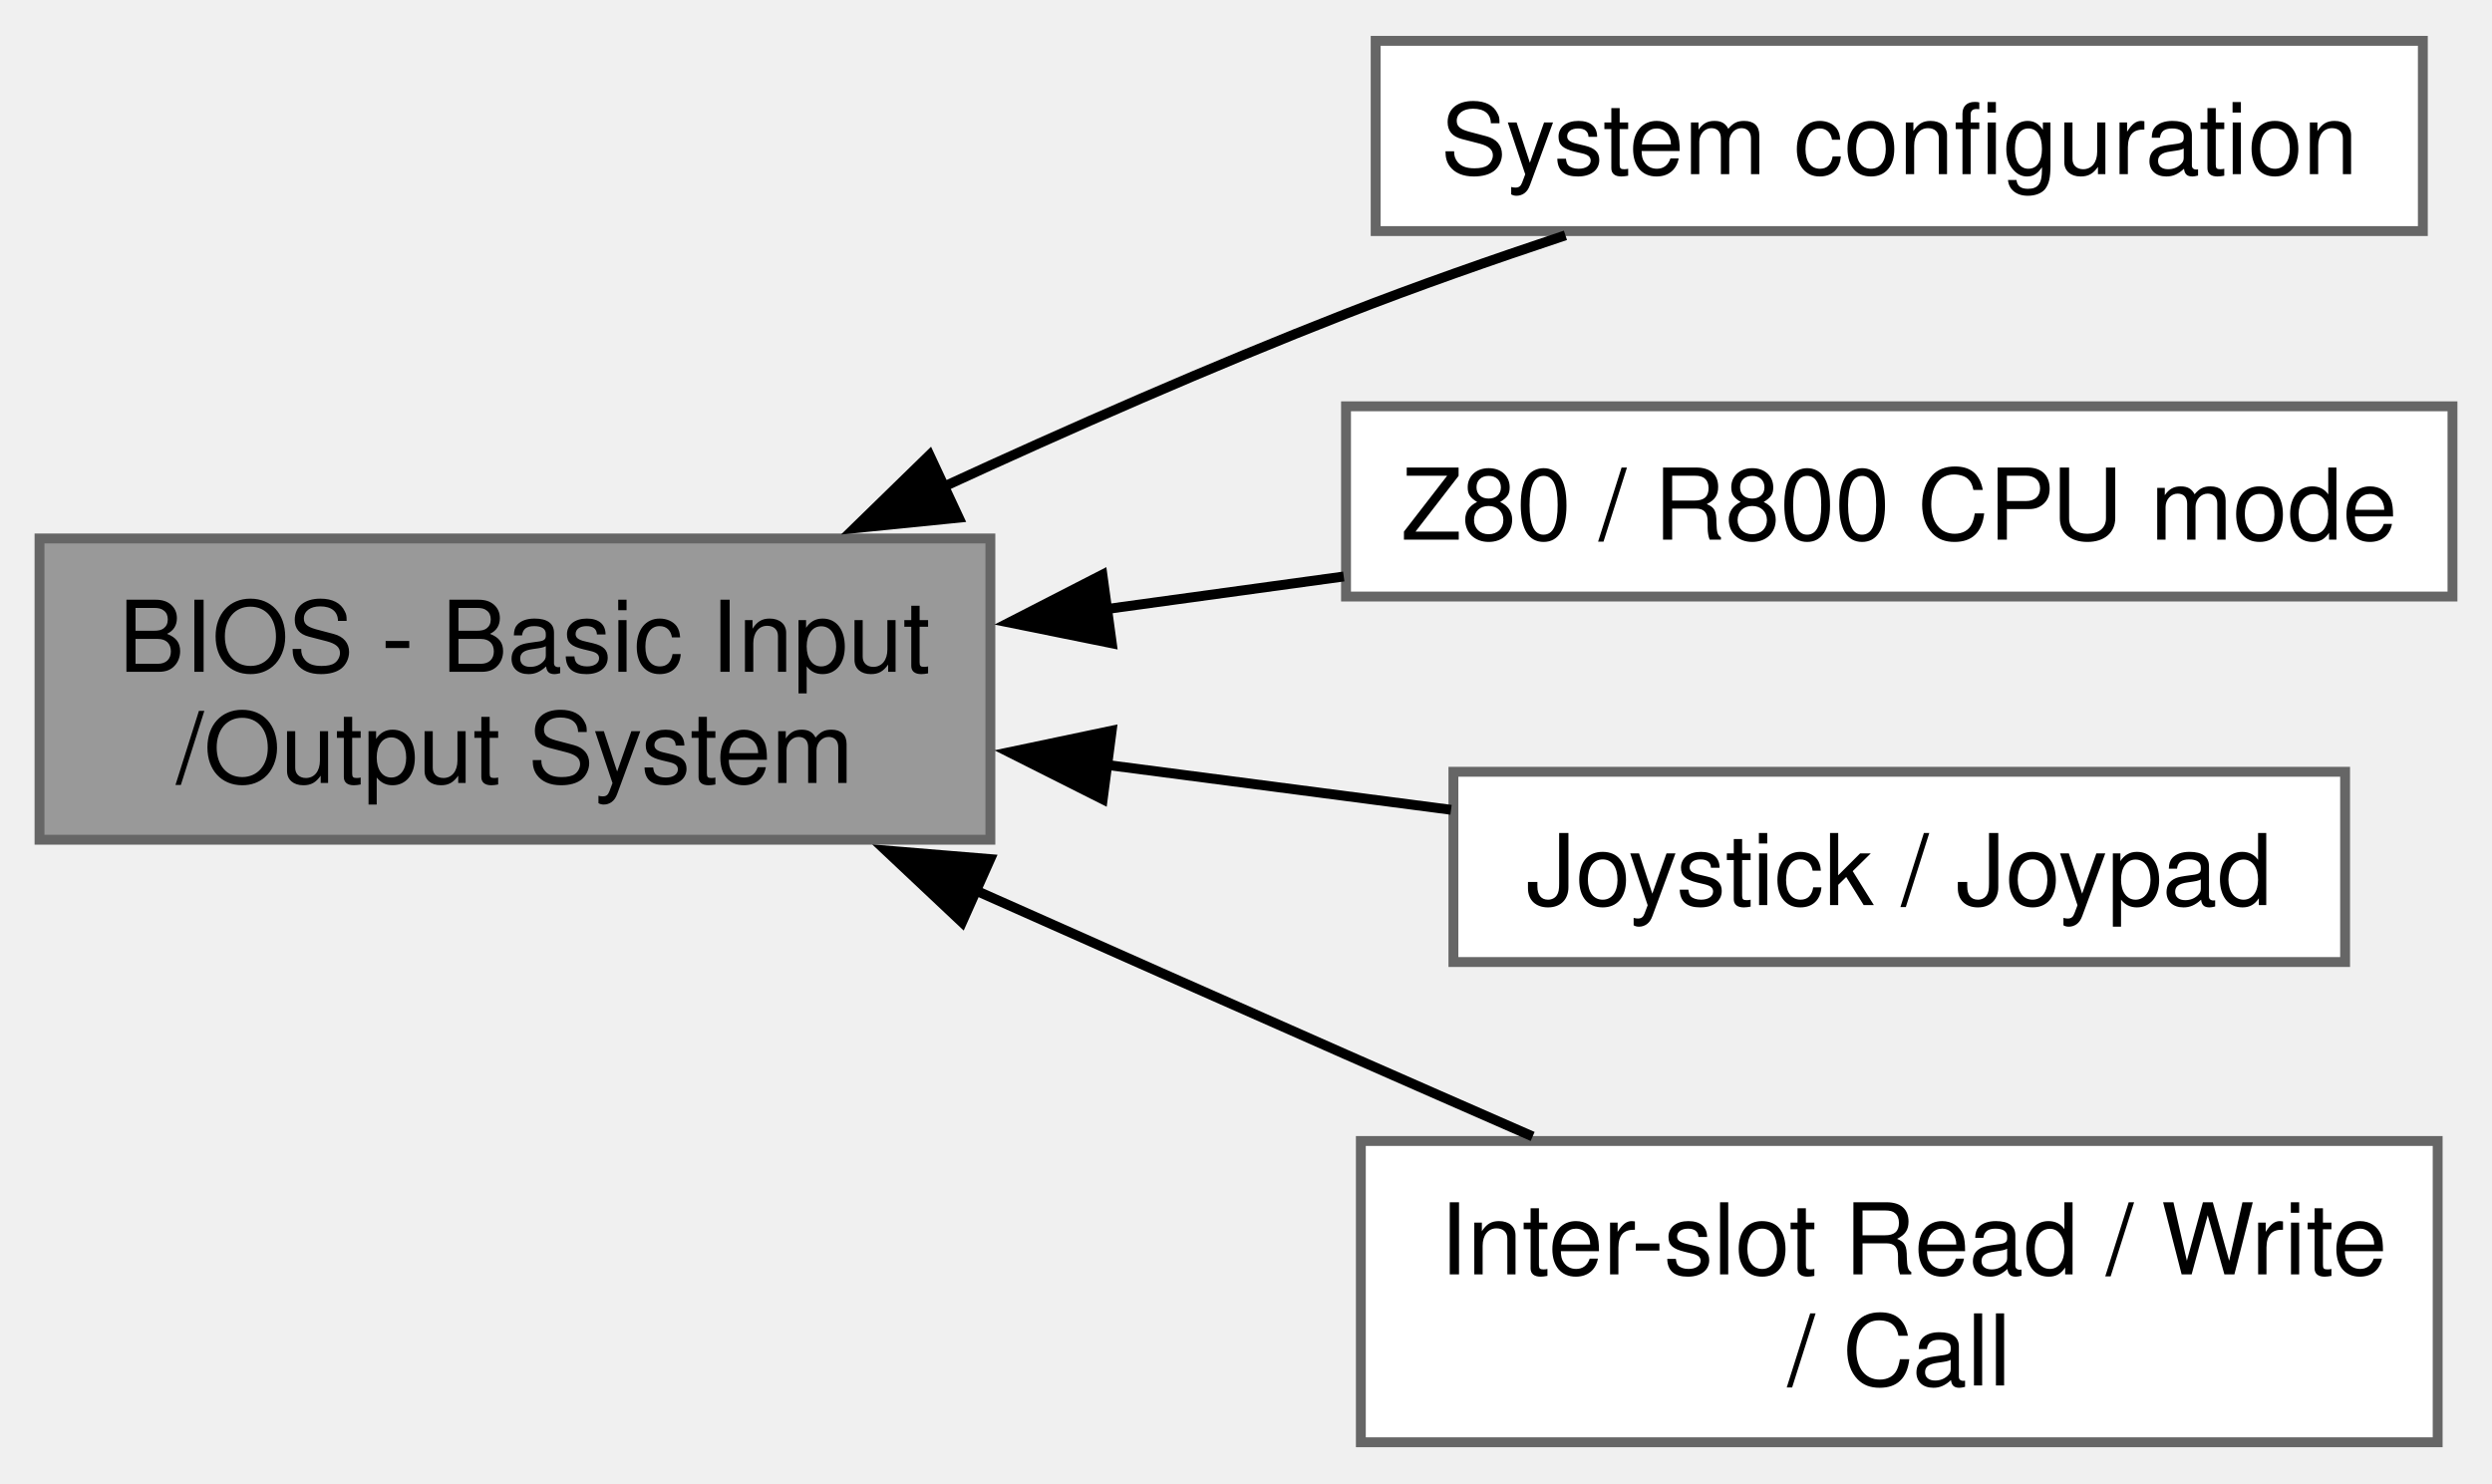
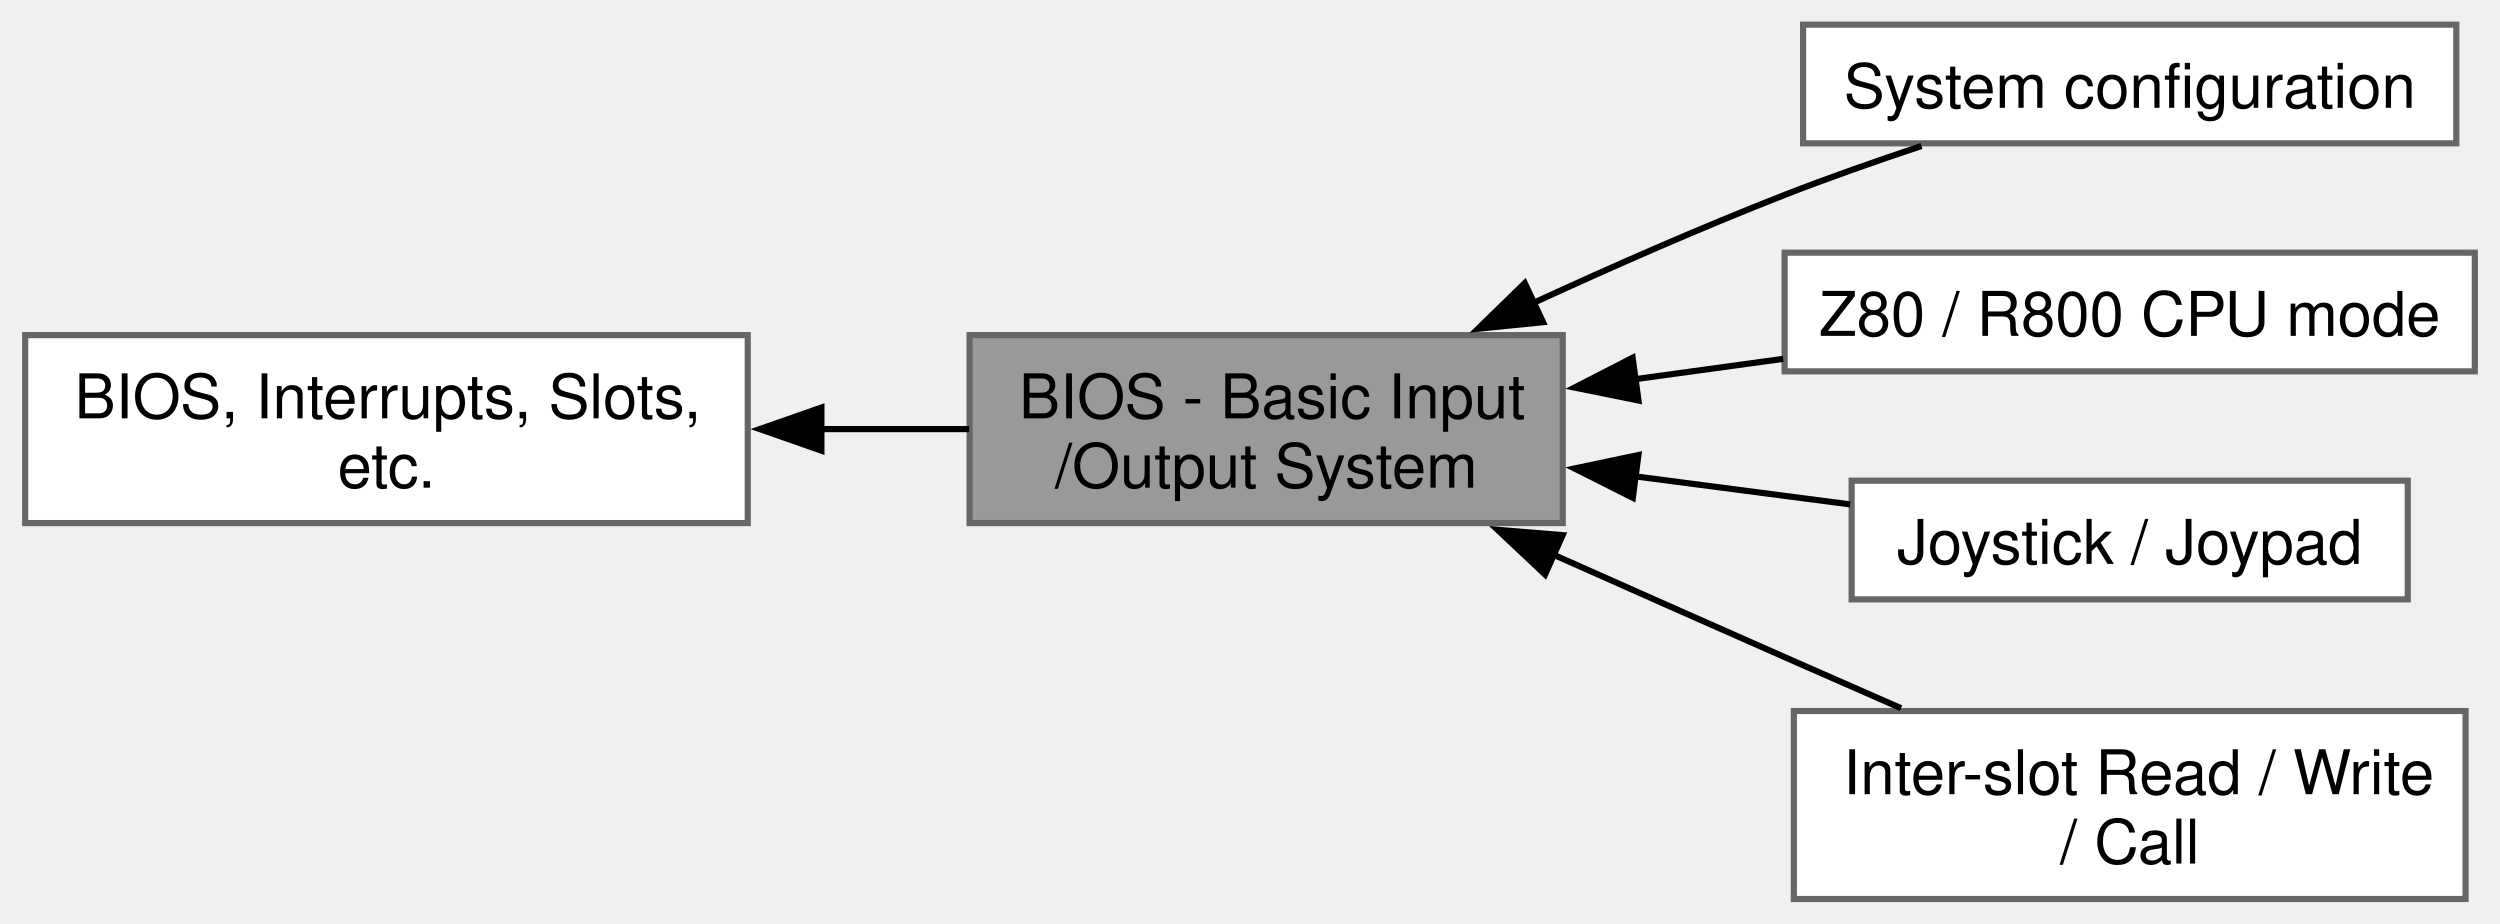
- <svg xmlns="http://www.w3.org/2000/svg" xmlns:xlink="http://www.w3.org/1999/xlink" width="252pt" height="150pt" viewBox="0.00 0.00 252.25 149.88">
+ <svg xmlns="http://www.w3.org/2000/svg" xmlns:xlink="http://www.w3.org/1999/xlink" width="406pt" height="150pt" viewBox="0.00 0.00 405.50 149.88">
  <g id="graph0" class="graph" transform="scale(1 1) rotate(0) translate(4 145.88)">
    <g id="Node000001" class="node">
      <g id="a_Node000001">
        <a xlink:title="#include &lt;bios.h&gt;">
-           <polygon fill="#999999" stroke="#666666" points="96.25,-91.5 0,-91.5 0,-61 96.25,-61 96.25,-91.5" />
-           <text text-anchor="start" x="8" y="-78" font-family="Helvetica,sans-Serif" font-size="10.00">BIOS - Basic Input</text>
-           <text text-anchor="middle" x="48.12" y="-66.75" font-family="Helvetica,sans-Serif" font-size="10.00">/Output System</text>
+           <polygon fill="#999999" stroke="#666666" points="249.5,-91.5 153.25,-91.5 153.25,-61 249.5,-61 249.5,-91.5" />
+           <text text-anchor="start" x="161.25" y="-78" font-family="Helvetica,sans-Serif" font-size="10.00">BIOS - Basic Input</text>
+           <text text-anchor="middle" x="201.38" y="-66.75" font-family="Helvetica,sans-Serif" font-size="10.00">/Output System</text>
        </a>
      </g>
    </g>
+     <g id="Node000003" class="node">
+       <g id="a_Node000003">
+         <a xlink:href="group__BIOS__CONFIG.html" target="_top" xlink:title="Get the system version, VSYNC frequency, etc.">
+           <polygon fill="white" stroke="#666666" points="394.5,-141.88 288.5,-141.88 288.5,-122.62 394.5,-122.62 394.5,-141.88" />
+           <text text-anchor="middle" x="341.5" y="-128.38" font-family="Helvetica,sans-Serif" font-size="10.00">System configuration</text>
+         </a>
+       </g>
+     </g>
+     <g id="edge2" class="edge">
+       <path fill="none" stroke="black" d="M244.47,-96.6C257.49,-102.6 271.97,-108.96 285.5,-114.25 292.61,-117.03 300.35,-119.74 307.71,-122.19" />
+       <polygon fill="black" stroke="black" points="246.3,-93.6 235.75,-92.54 243.34,-99.94 246.3,-93.6" />
+     </g>
+     <g id="Node000006" class="node">
+       <g id="a_Node000006">
+         <a xlink:href="group__BIOS__CPU.html" target="_top" xlink:title="Change / Get CPU mode.">
+           <polygon fill="white" stroke="#666666" points="397.5,-104.88 285.5,-104.88 285.5,-85.62 397.5,-85.62 397.5,-104.88" />
+           <text text-anchor="middle" x="341.5" y="-91.38" font-family="Helvetica,sans-Serif" font-size="10.00">Z80 / R800 CPU mode</text>
+         </a>
+       </g>
+     </g>
+     <g id="edge5" class="edge">
+       <path fill="none" stroke="black" d="M261.08,-84.33C269.1,-85.43 277.32,-86.56 285.27,-87.65" />
+       <polygon fill="black" stroke="black" points="261.79,-80.89 251.41,-82.99 260.84,-87.83 261.79,-80.89" />
+     </g>
+     <g id="Node000005" class="node">
+       <g id="a_Node000005">
+         <a xlink:href="group__BIOS__JOYPAD.html" target="_top" xlink:title="Joystick / Joypad interface.">
+           <polygon fill="white" stroke="#666666" points="386.62,-67.88 296.38,-67.88 296.38,-48.62 386.62,-48.62 386.62,-67.88" />
+           <text text-anchor="middle" x="341.5" y="-54.38" font-family="Helvetica,sans-Serif" font-size="10.00">Joystick / Joypad</text>
+         </a>
+       </g>
+     </g>
+     <g id="edge4" class="edge">
+       <path fill="none" stroke="black" d="M261.01,-68.61C272.78,-67.08 284.95,-65.49 296.13,-64.03" />
+       <polygon fill="black" stroke="black" points="260.87,-65.1 251.41,-69.86 261.78,-72.04 260.87,-65.1" />
+     </g>
+     <g id="Node000004" class="node">
+       <g id="a_Node000004">
+         <a xlink:href="group__BIOS__SLOT.html" target="_top" xlink:title="Inter-slot Read / Write / Call interface.">
+           <polygon fill="white" stroke="#666666" points="396,-30.5 287,-30.5 287,0 396,0 396,-30.5" />
+           <text text-anchor="start" x="295" y="-17" font-family="Helvetica,sans-Serif" font-size="10.00">Inter-slot Read / Write</text>
+           <text text-anchor="middle" x="341.5" y="-5.75" font-family="Helvetica,sans-Serif" font-size="10.00"> / Call</text>
+         </a>
+       </g>
+     </g>
+     <g id="edge3" class="edge">
+       <path fill="none" stroke="black" d="M247.95,-55.89C260.14,-50.47 273.31,-44.62 285.5,-39.25 291.6,-36.56 298.09,-33.72 304.39,-30.96" />
+       <polygon fill="black" stroke="black" points="246.63,-52.65 238.92,-59.91 249.48,-59.04 246.63,-52.65" />
+     </g>
    <g id="Node000002" class="node">
      <g id="a_Node000002">
-         <a xlink:href="group__BIOS__CONFIG.html" target="_top" xlink:title="Get the system version, VSYNC frequency, etc.">
-           <polygon fill="white" stroke="#666666" points="241.25,-141.88 135.25,-141.88 135.25,-122.62 241.25,-122.62 241.25,-141.88" />
-           <text text-anchor="middle" x="188.25" y="-128.38" font-family="Helvetica,sans-Serif" font-size="10.00">System configuration</text>
+         <a xlink:href="group__LIBMSX__SYS.html" target="_top" xlink:title=" ">
+           <polygon fill="white" stroke="#666666" points="117.25,-91.5 0,-91.5 0,-61 117.25,-61 117.25,-91.5" />
+           <text text-anchor="start" x="8" y="-78" font-family="Helvetica,sans-Serif" font-size="10.00">BIOS, Interrupts, Slots,</text>
+           <text text-anchor="middle" x="58.62" y="-66.75" font-family="Helvetica,sans-Serif" font-size="10.00"> etc.</text>
        </a>
      </g>
    </g>
    <g id="edge1" class="edge">
-       <path fill="none" stroke="black" d="M91.22,-96.6C104.24,-102.6 118.72,-108.96 132.25,-114.25 139.36,-117.03 147.1,-119.74 154.46,-122.19" />
-       <polygon fill="black" stroke="black" points="93.05,-93.6 82.5,-92.54 90.09,-99.94 93.05,-93.6" />
-     </g>
-     <g id="Node000005" class="node">
-       <g id="a_Node000005">
-         <a xlink:href="group__BIOS__CPU.html" target="_top" xlink:title="Change / Get CPU mode.">
-           <polygon fill="white" stroke="#666666" points="244.25,-104.88 132.25,-104.88 132.25,-85.62 244.25,-85.62 244.25,-104.88" />
-           <text text-anchor="middle" x="188.25" y="-91.38" font-family="Helvetica,sans-Serif" font-size="10.00">Z80 / R800 CPU mode</text>
-         </a>
-       </g>
-     </g>
-     <g id="edge4" class="edge">
-       <path fill="none" stroke="black" d="M107.83,-84.33C115.85,-85.43 124.07,-86.56 132.02,-87.65" />
-       <polygon fill="black" stroke="black" points="108.54,-80.89 98.16,-82.99 107.59,-87.83 108.54,-80.89" />
-     </g>
-     <g id="Node000004" class="node">
-       <g id="a_Node000004">
-         <a xlink:href="group__BIOS__JOYPAD.html" target="_top" xlink:title="Joystick / Joypad interface.">
-           <polygon fill="white" stroke="#666666" points="233.38,-67.88 143.12,-67.88 143.12,-48.62 233.38,-48.62 233.38,-67.88" />
-           <text text-anchor="middle" x="188.25" y="-54.38" font-family="Helvetica,sans-Serif" font-size="10.00">Joystick / Joypad</text>
-         </a>
-       </g>
-     </g>
-     <g id="edge3" class="edge">
-       <path fill="none" stroke="black" d="M107.76,-68.61C119.53,-67.08 131.7,-65.49 142.88,-64.03" />
-       <polygon fill="black" stroke="black" points="107.62,-65.1 98.16,-69.86 108.53,-72.04 107.62,-65.1" />
-     </g>
-     <g id="Node000003" class="node">
-       <g id="a_Node000003">
-         <a xlink:href="group__BIOS__SLOT.html" target="_top" xlink:title="Inter-slot Read / Write / Call interface.">
-           <polygon fill="white" stroke="#666666" points="242.75,-30.5 133.75,-30.5 133.75,0 242.75,0 242.75,-30.5" />
-           <text text-anchor="start" x="141.75" y="-17" font-family="Helvetica,sans-Serif" font-size="10.00">Inter-slot Read / Write</text>
-           <text text-anchor="middle" x="188.25" y="-5.75" font-family="Helvetica,sans-Serif" font-size="10.00"> / Call</text>
-         </a>
-       </g>
-     </g>
-     <g id="edge2" class="edge">
-       <path fill="none" stroke="black" d="M94.7,-55.89C106.89,-50.47 120.06,-44.62 132.25,-39.25 138.35,-36.56 144.84,-33.72 151.14,-30.96" />
-       <polygon fill="black" stroke="black" points="93.38,-52.65 85.67,-59.91 96.23,-59.04 93.38,-52.65" />
+       <path fill="none" stroke="black" d="M129.14,-76.25C137.28,-76.25 145.44,-76.25 153.17,-76.25" />
+       <polygon fill="black" stroke="black" points="129.2,-72.75 119.2,-76.25 129.2,-79.75 129.2,-72.75" />
    </g>
  </g>
</svg>
